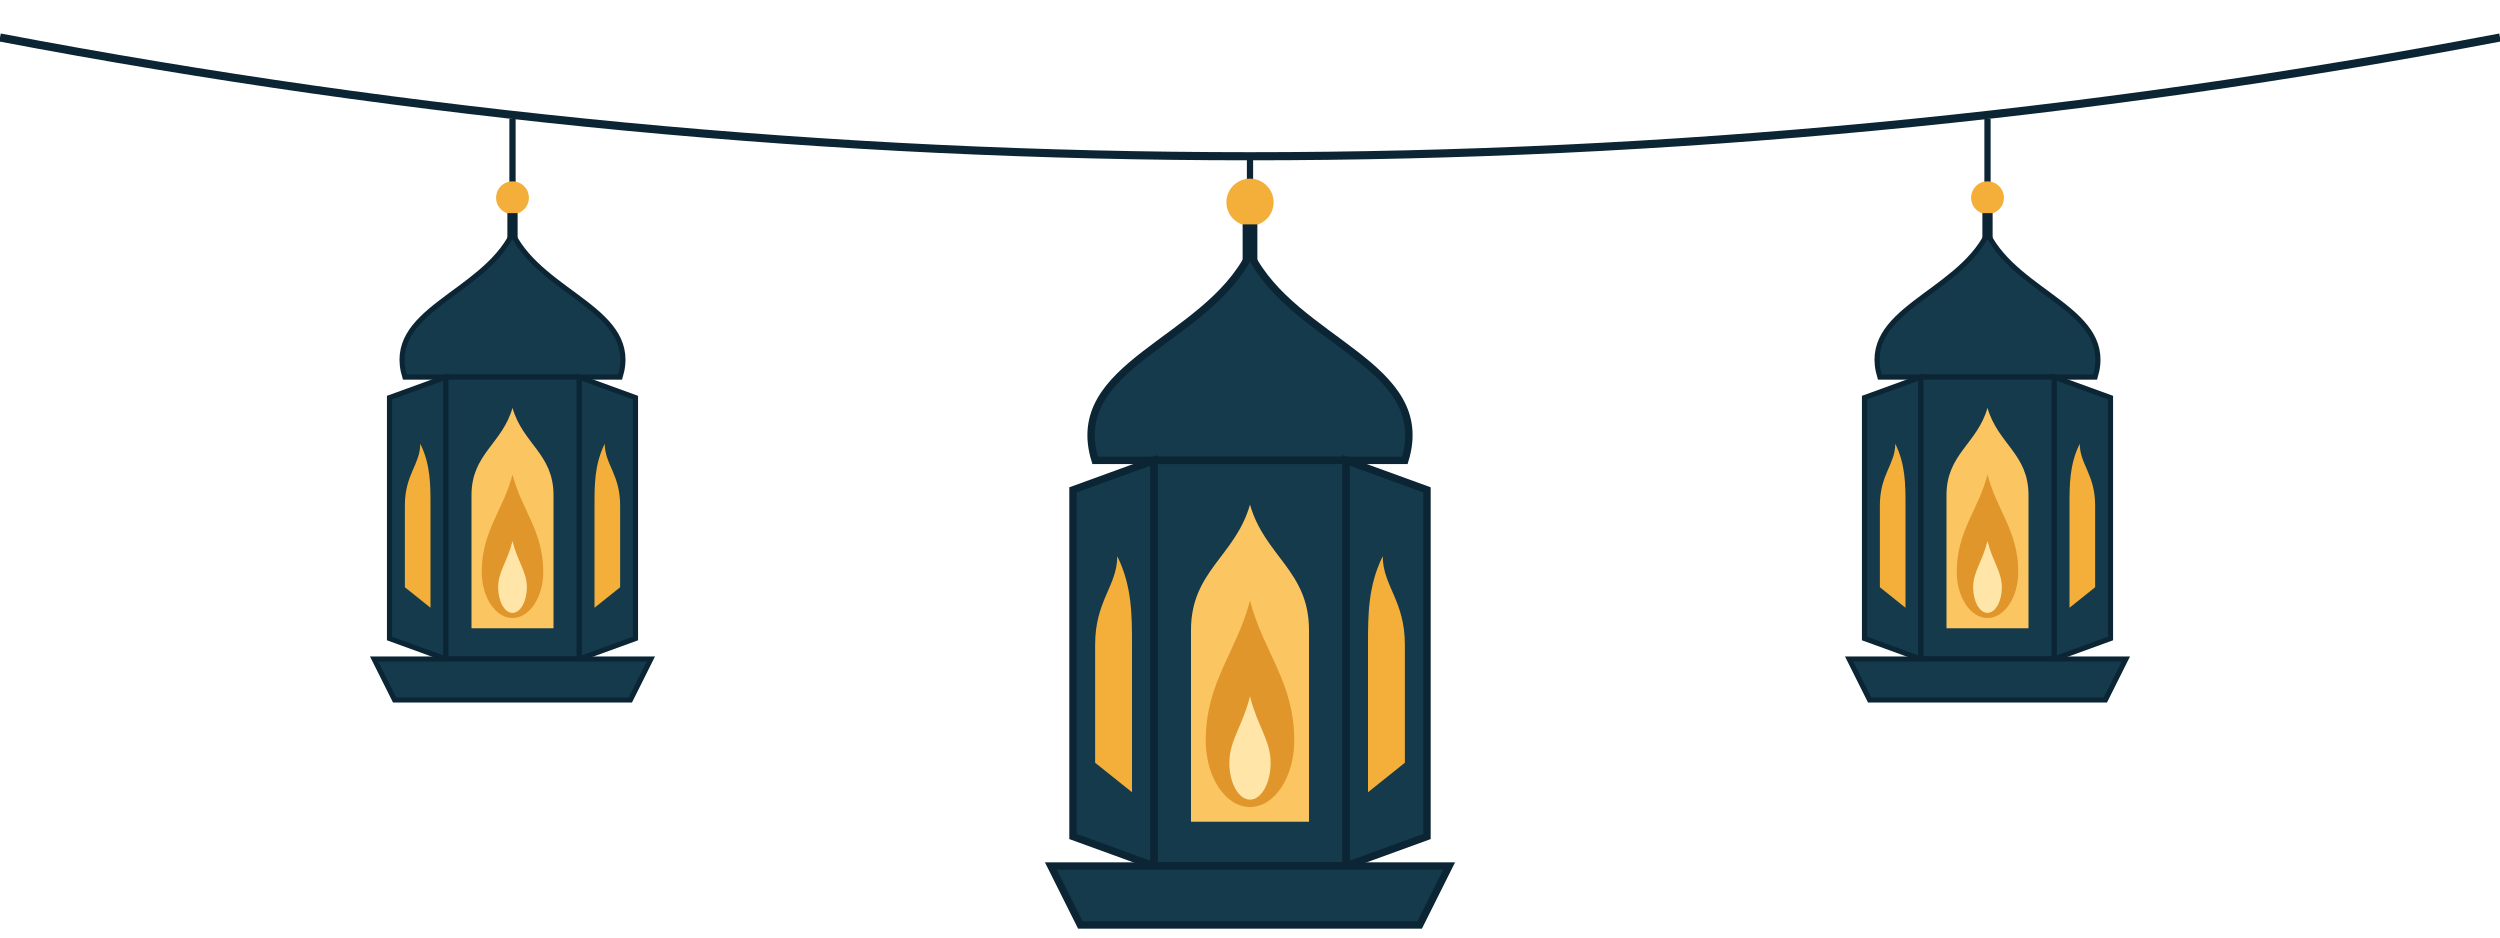
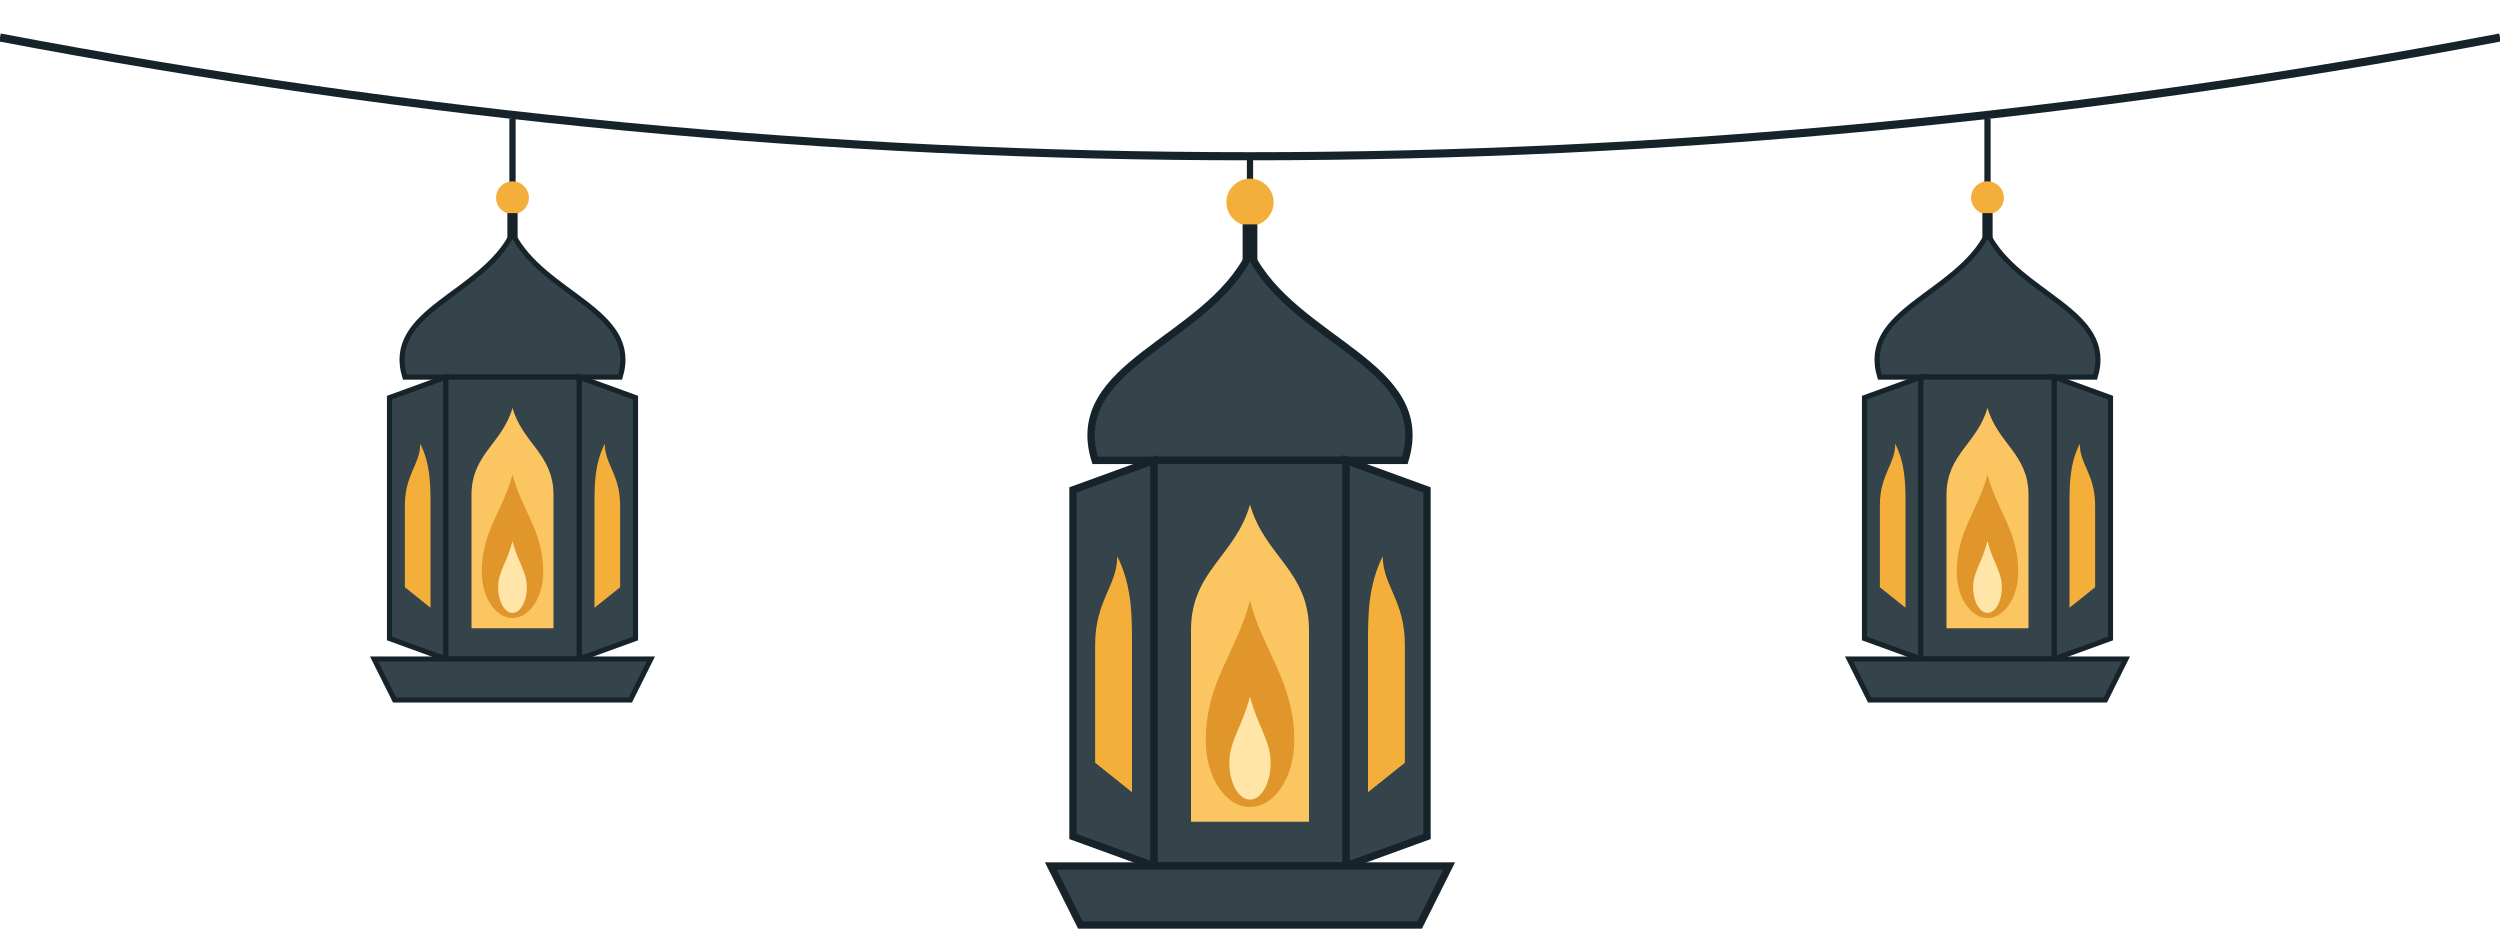
<svg xmlns="http://www.w3.org/2000/svg" viewBox="0 0 400 150">
  <defs>
    <radialGradient id="g5">
      <stop offset="0" stop-color="#ffe6a8" stop-opacity=".55" />
      <stop offset="1" stop-color="#f4ae3a" stop-opacity="0" />
    </radialGradient>
  </defs>
-   <path d="M0 6Q200 44 400 6" fill="none" stroke="#0b2534" stroke-width="1.300" />
-   <line x1="82" y1="19" x2="82" y2="30" stroke="#0b2534" />
-   <line x1="318" y1="19" x2="318" y2="30" stroke="#0b2534" />
-   <line x1="200" y1="25" x2="200" y2="30" stroke="#0b2534" />
+   <path d="M0 6Q200 44 400 6" fill="none" stroke="#16232b" stroke-width="1.300" />
+   <line x1="82" y1="19" x2="82" y2="30" stroke="#16232b" />
+   <line x1="318" y1="19" x2="318" y2="30" stroke="#16232b" />
+   <line x1="200" y1="25" x2="200" y2="30" stroke="#16232b" />
  <g transform="translate(82 30) scale(0.82)">
    <circle cy="2" r="3.200" fill="#f4ae3a" />
-     <line y1="5" y2="11" stroke="#0b2534" stroke-width="2" />
-     <path d="M-21 37C-25 24-6 21 0 9C6 21 25 24 21 37Z" fill="#143a4c" stroke="#0b2534" />
-     <path d="M-13 37L-24 41V88L-13 92Z M13 37L24 41V88L13 92Z" fill="#143a4c" stroke="#0b2534" />
-     <rect x="-13" y="37" width="26" height="55" fill="#143a4c" stroke="#0b2534" />
+     <line y1="5" y2="11" stroke="#16232b" stroke-width="2" />
+     <path d="M-21 37C-25 24-6 21 0 9C6 21 25 24 21 37Z" fill="#35434b" stroke="#16232b" />
+     <path d="M-13 37L-24 41V88L-13 92Z M13 37L24 41V88L13 92Z" fill="#35434b" stroke="#16232b" />
+     <rect x="-13" y="37" width="26" height="55" fill="#35434b" stroke="#16232b" />
    <path d="M-8 86V60C-8 52-2 50 0 43C2 50 8 52 8 60V86Z" fill="#fbc661" />
    <path d="M-21 78V62C-21 56-18 54-18 50-16 54-16 58-16 62V82Z M21 78V62C21 56 18 54 18 50 16 54 16 58 16 62V82Z" fill="#f4ae3a" />
    <path d="M0 56C1.8 63 6 67 6 75A6 9 0 0 1-6 75C-6 67-1.8 63 0 56Z" fill="#e0962a" />
    <path d="M0 69C1 73 2.8 75 2.8 78A2.8 5 0 0 1-2.8 78C-2.8 75-1 73 0 69Z" fill="#ffe6a8" />
-     <path d="M-27 92H27L23 100H-23Z" fill="#143a4c" stroke="#0b2534" />
+     <path d="M-27 92H27L23 100H-23Z" fill="#35434b" stroke="#16232b" />
  </g>
  <g transform="translate(318 30) scale(0.82)">
    <circle cy="2" r="3.200" fill="#f4ae3a" />
-     <line y1="5" y2="11" stroke="#0b2534" stroke-width="2" />
-     <path d="M-21 37C-25 24-6 21 0 9C6 21 25 24 21 37Z" fill="#143a4c" stroke="#0b2534" />
-     <path d="M-13 37L-24 41V88L-13 92Z M13 37L24 41V88L13 92Z" fill="#143a4c" stroke="#0b2534" />
-     <rect x="-13" y="37" width="26" height="55" fill="#143a4c" stroke="#0b2534" />
+     <line y1="5" y2="11" stroke="#16232b" stroke-width="2" />
+     <path d="M-21 37C-25 24-6 21 0 9C6 21 25 24 21 37Z" fill="#35434b" stroke="#16232b" />
+     <path d="M-13 37L-24 41V88L-13 92Z M13 37L24 41V88L13 92Z" fill="#35434b" stroke="#16232b" />
+     <rect x="-13" y="37" width="26" height="55" fill="#35434b" stroke="#16232b" />
    <path d="M-8 86V60C-8 52-2 50 0 43C2 50 8 52 8 60V86Z" fill="#fbc661" />
    <path d="M-21 78V62C-21 56-18 54-18 50-16 54-16 58-16 62V82Z M21 78V62C21 56 18 54 18 50 16 54 16 58 16 62V82Z" fill="#f4ae3a" />
    <path d="M0 56C1.8 63 6 67 6 75A6 9 0 0 1-6 75C-6 67-1.8 63 0 56Z" fill="#e0962a" />
    <path d="M0 69C1 73 2.8 75 2.8 78A2.8 5 0 0 1-2.8 78C-2.8 75-1 73 0 69Z" fill="#ffe6a8" />
-     <path d="M-27 92H27L23 100H-23Z" fill="#143a4c" stroke="#0b2534" />
+     <path d="M-27 92H27L23 100H-23Z" fill="#35434b" stroke="#16232b" />
  </g>
  <g transform="translate(200 30) scale(1.18)">
    <circle cy="2" r="3.200" fill="#f4ae3a" />
-     <line y1="5" y2="11" stroke="#0b2534" stroke-width="2" />
-     <path d="M-21 37C-25 24-6 21 0 9C6 21 25 24 21 37Z" fill="#143a4c" stroke="#0b2534" />
-     <path d="M-13 37L-24 41V88L-13 92Z M13 37L24 41V88L13 92Z" fill="#143a4c" stroke="#0b2534" />
-     <rect x="-13" y="37" width="26" height="55" fill="#143a4c" stroke="#0b2534" />
+     <line y1="5" y2="11" stroke="#16232b" stroke-width="2" />
+     <path d="M-21 37C-25 24-6 21 0 9C6 21 25 24 21 37Z" fill="#35434b" stroke="#16232b" />
+     <path d="M-13 37L-24 41V88L-13 92Z M13 37L24 41V88L13 92Z" fill="#35434b" stroke="#16232b" />
+     <rect x="-13" y="37" width="26" height="55" fill="#35434b" stroke="#16232b" />
    <path d="M-8 86V60C-8 52-2 50 0 43C2 50 8 52 8 60V86Z" fill="#fbc661" />
    <path d="M-21 78V62C-21 56-18 54-18 50-16 54-16 58-16 62V82Z M21 78V62C21 56 18 54 18 50 16 54 16 58 16 62V82Z" fill="#f4ae3a" />
    <path d="M0 56C1.8 63 6 67 6 75A6 9 0 0 1-6 75C-6 67-1.8 63 0 56Z" fill="#e0962a" />
    <path d="M0 69C1 73 2.8 75 2.8 78A2.8 5 0 0 1-2.8 78C-2.8 75-1 73 0 69Z" fill="#ffe6a8" />
-     <path d="M-27 92H27L23 100H-23Z" fill="#143a4c" stroke="#0b2534" />
+     <path d="M-27 92H27L23 100H-23Z" fill="#35434b" stroke="#16232b" />
  </g>
</svg>
